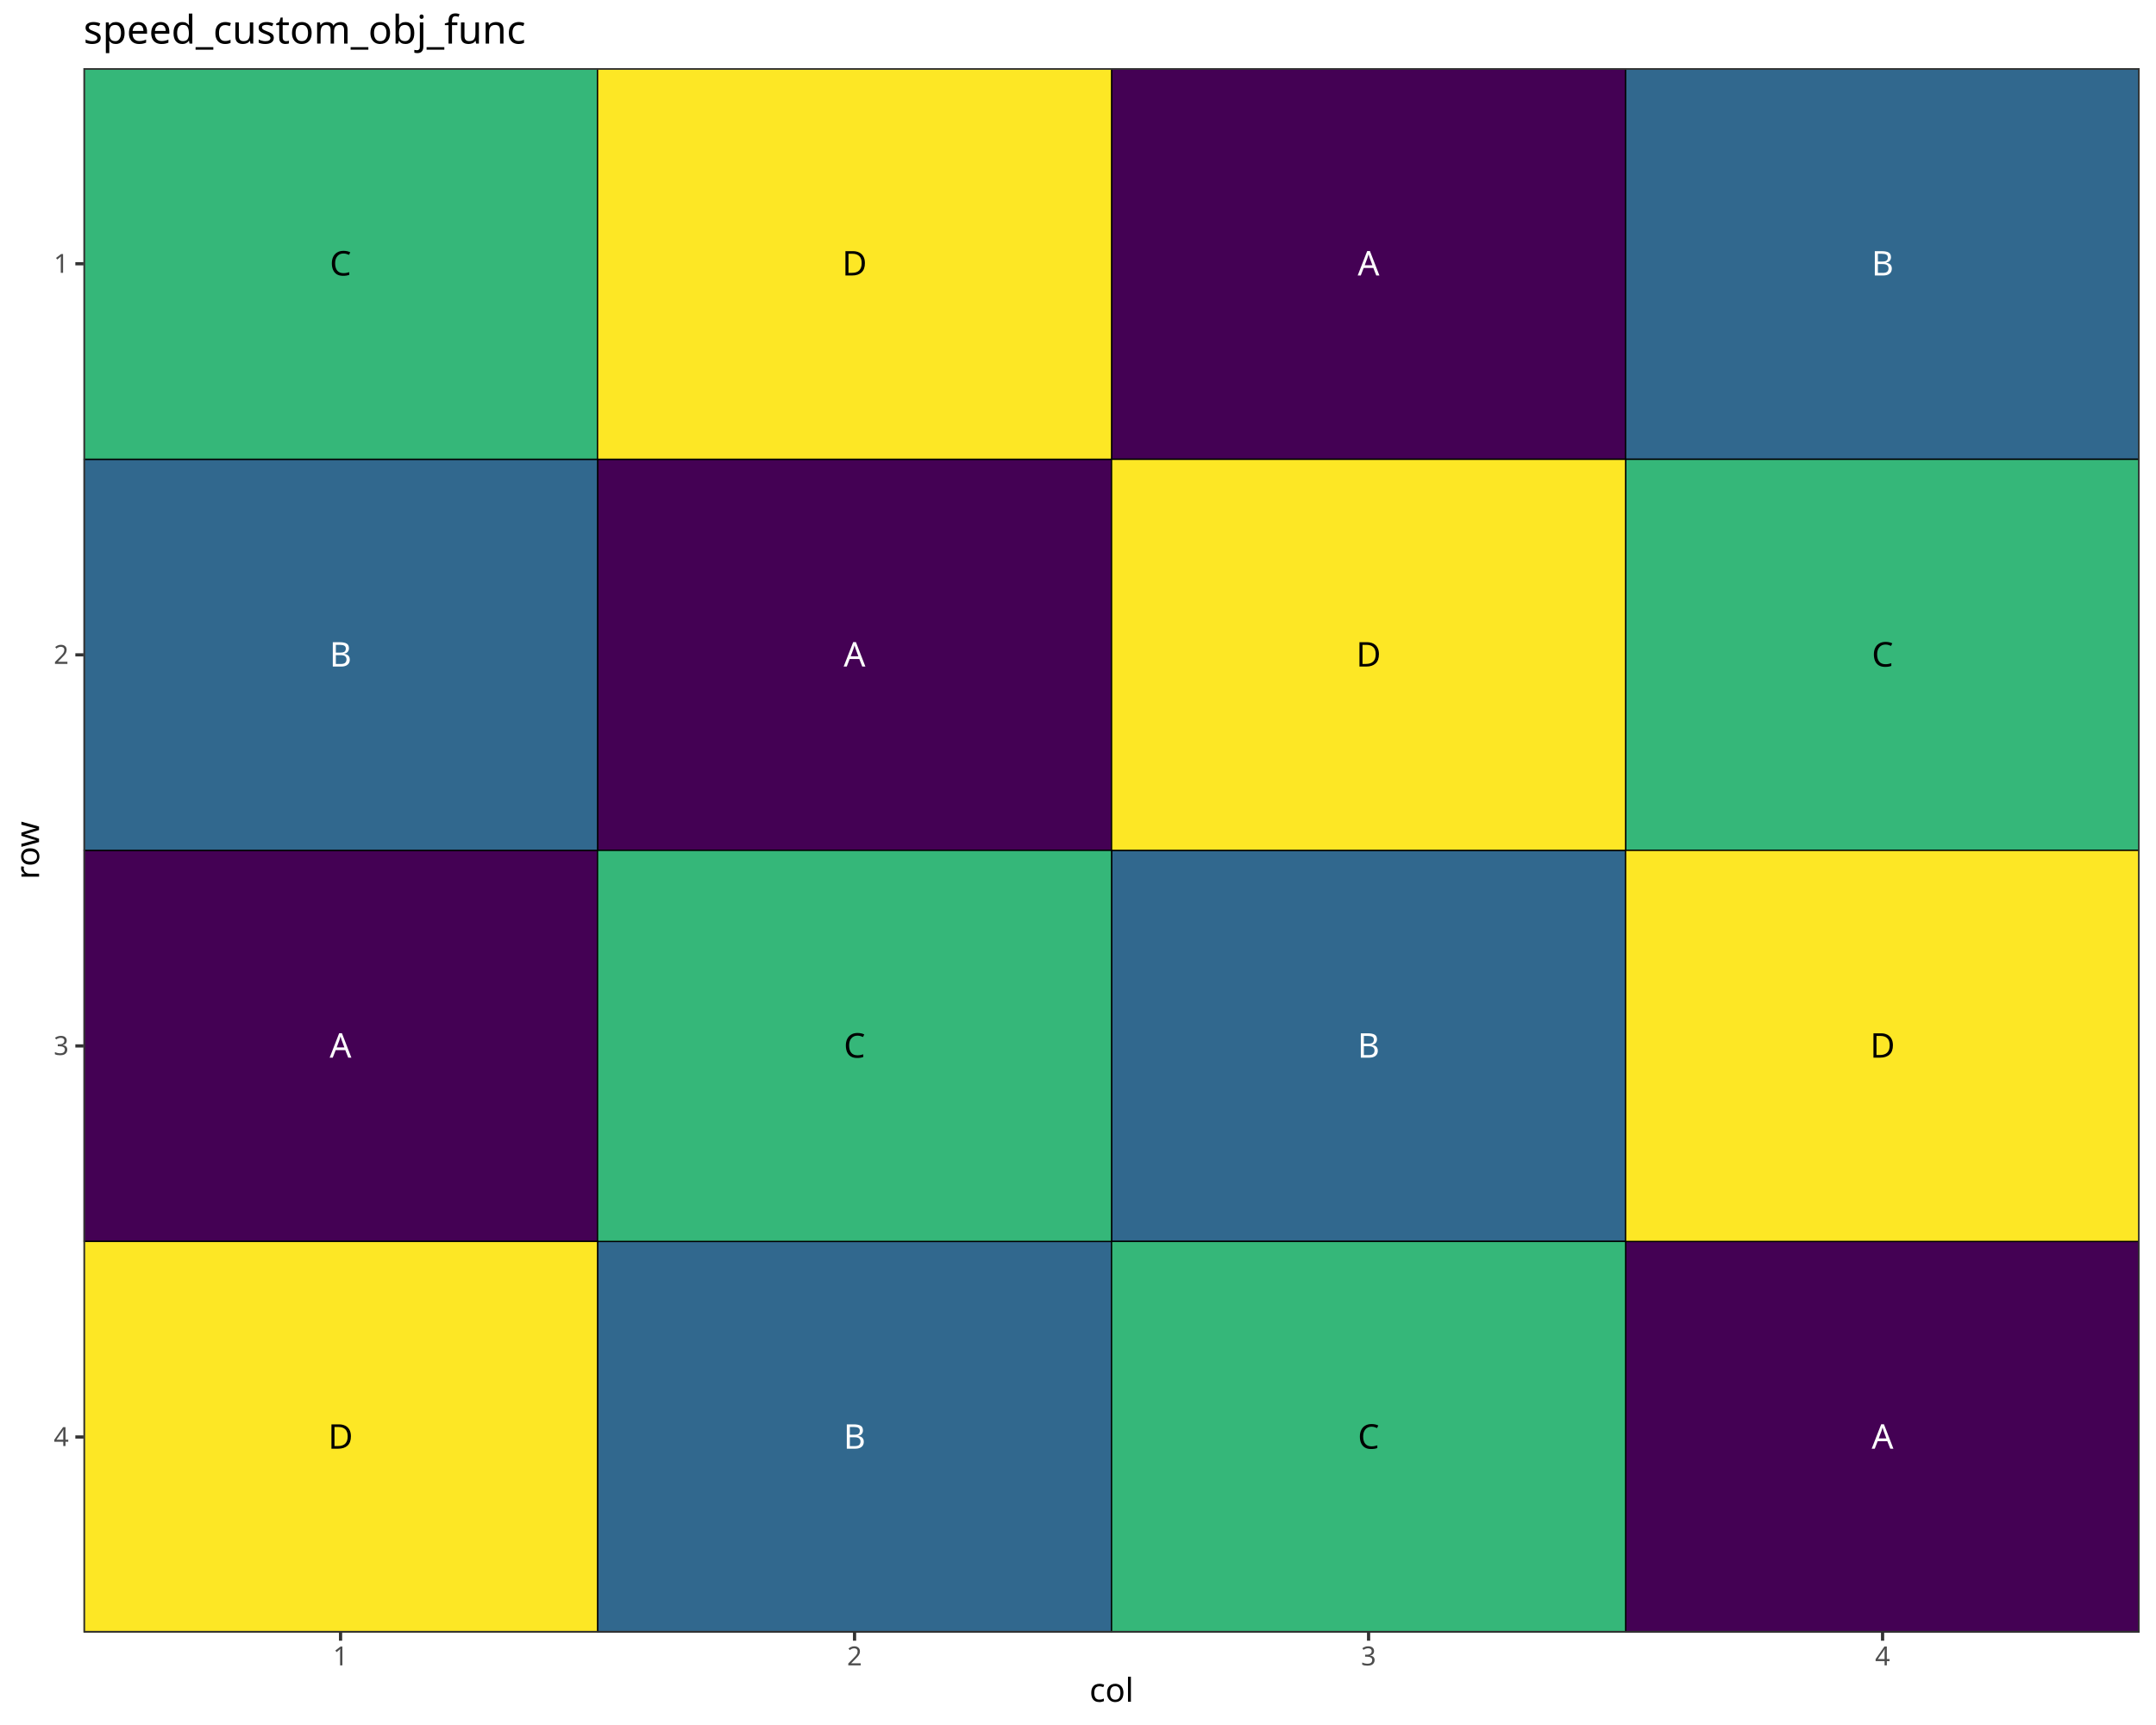
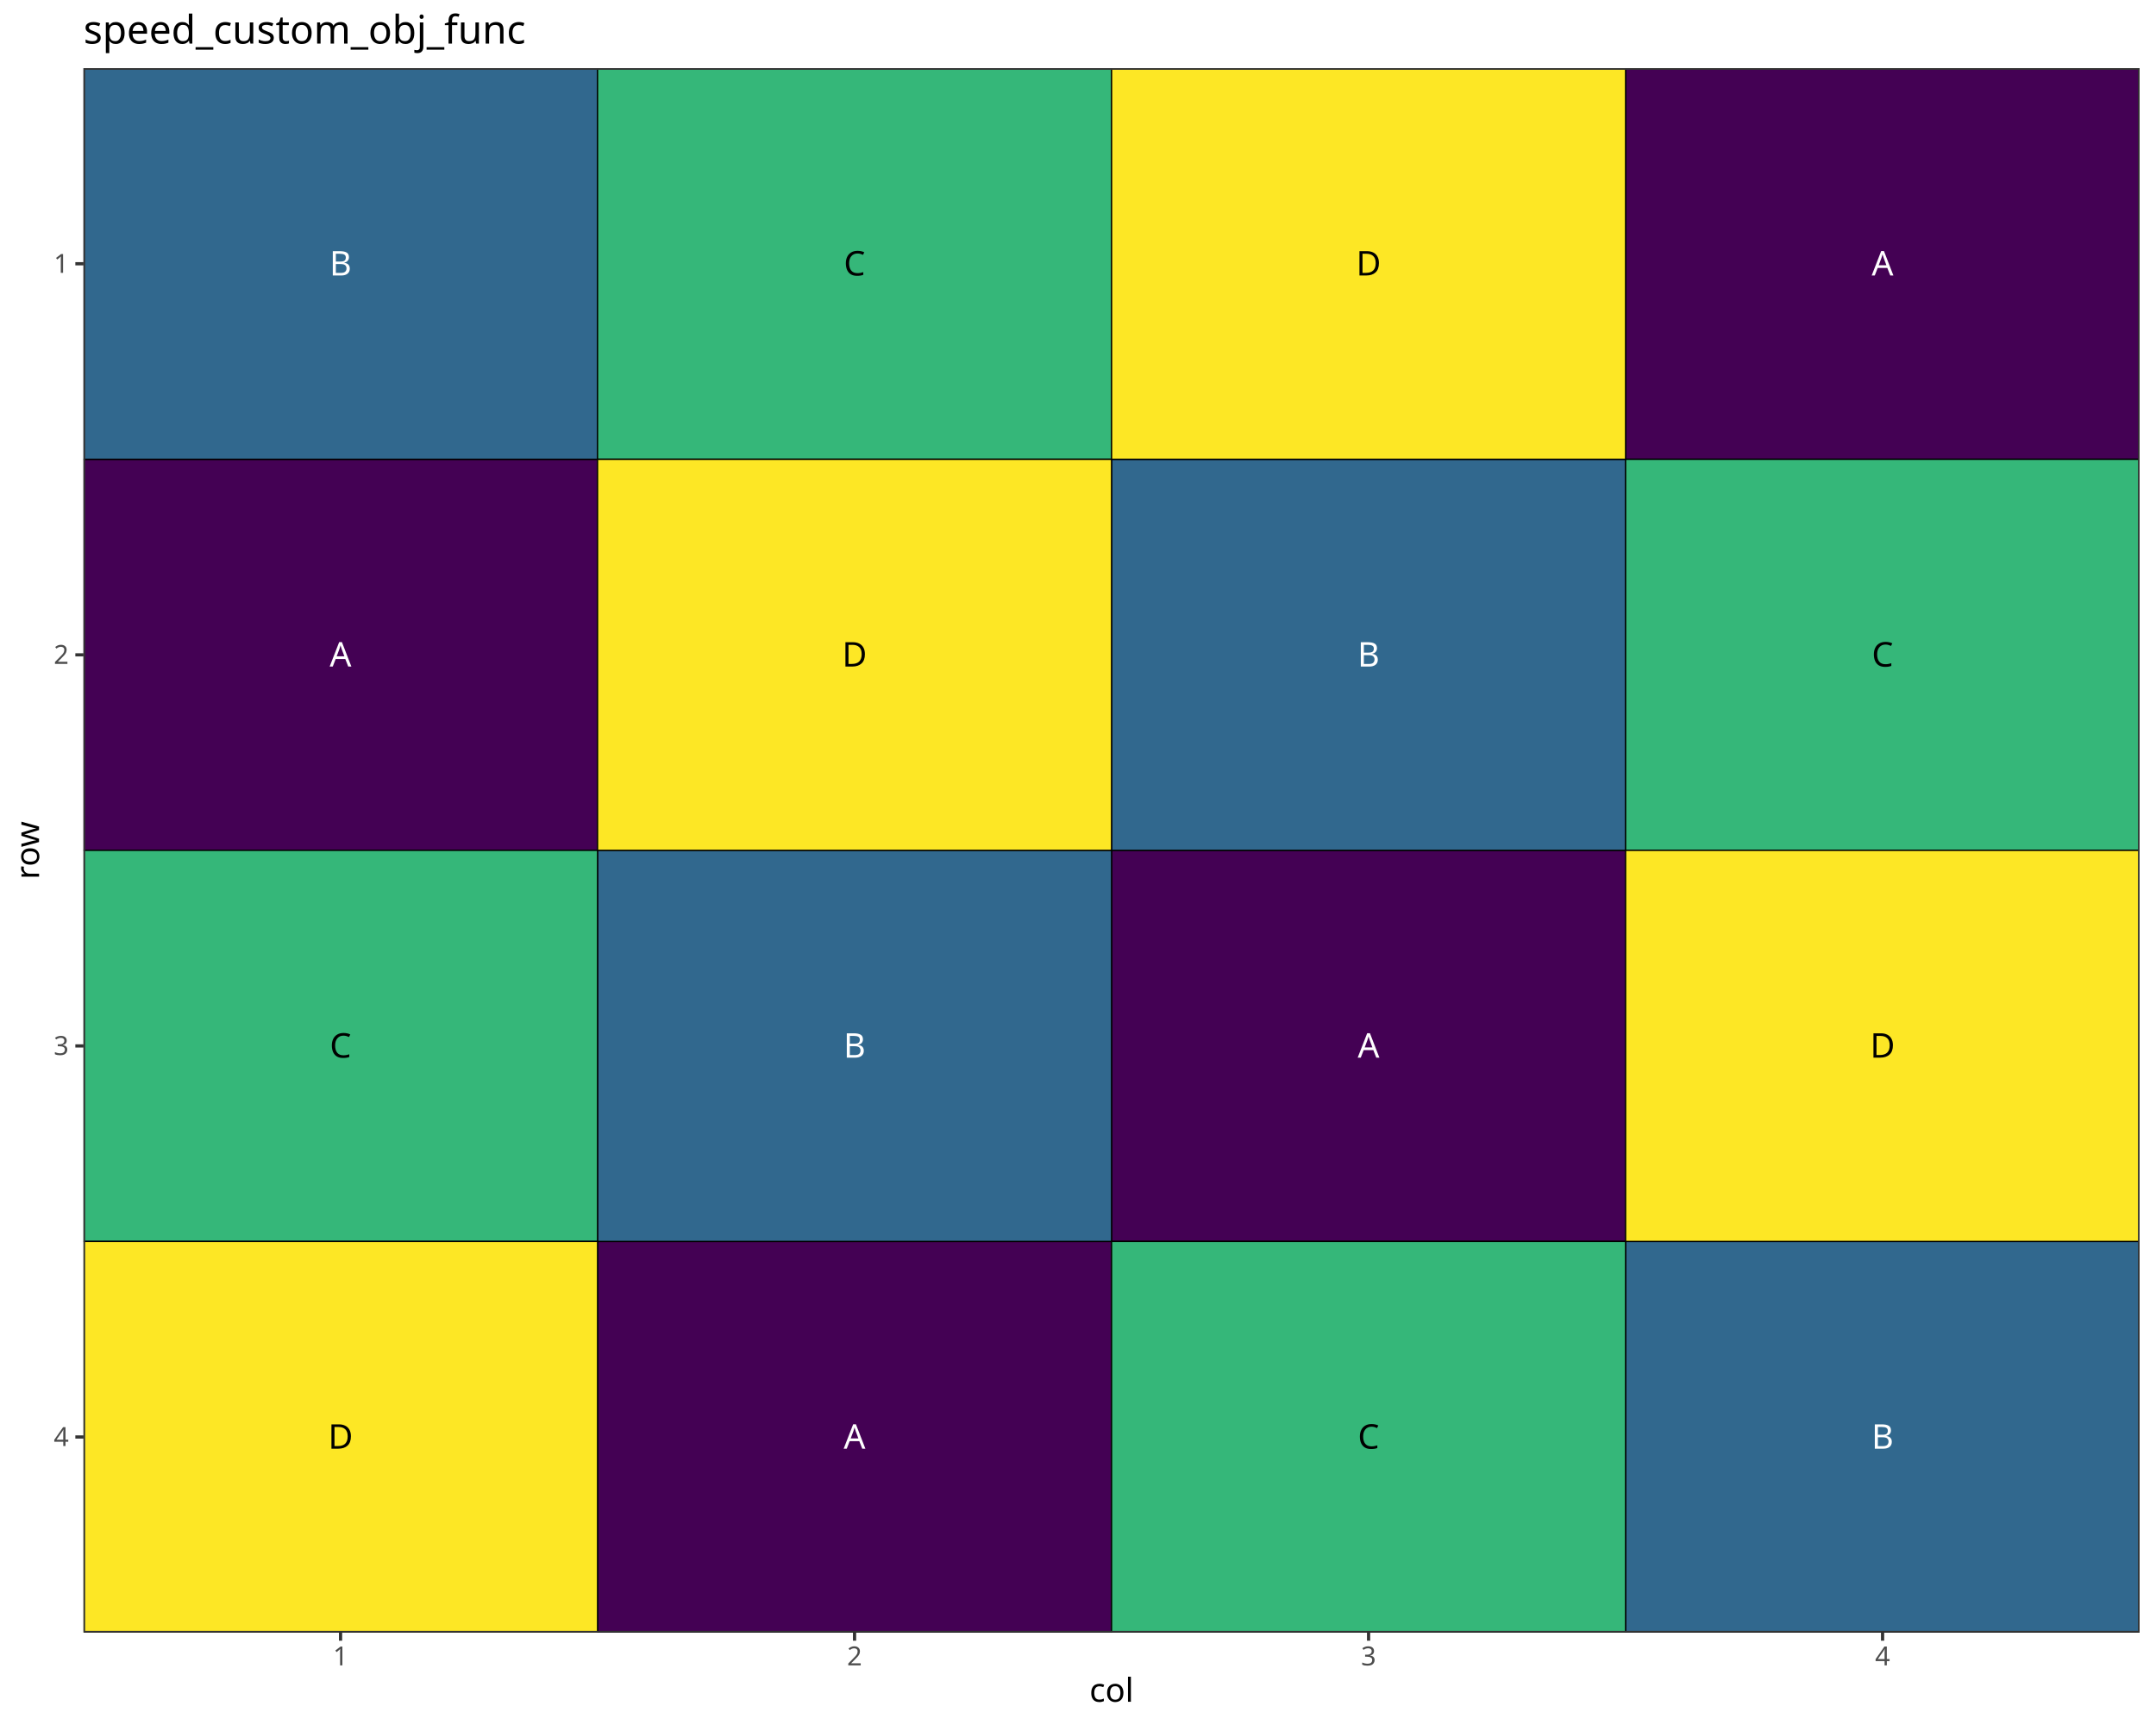
<svg xmlns="http://www.w3.org/2000/svg" class="svglite" data-engine-version="2.0" width="720.00pt" height="576.00pt" viewBox="0 0 720.00 576.00">
  <defs>
    <style type="text/css">
    .svglite line, .svglite polyline, .svglite polygon, .svglite path, .svglite rect, .svglite circle {
      fill: none;
      stroke: #000000;
      stroke-linecap: round;
      stroke-linejoin: round;
      stroke-miterlimit: 10.00;
    }
  </style>
  </defs>
  <rect width="100%" height="100%" style="stroke: none; fill: #FFFFFF;" />
  <defs>
    <clipPath id="cpMC4wMHw3MjAuMDB8MC4wMHw1NzYuMDA=">
      <rect x="0.00" y="0.00" width="720.00" height="576.00" />
    </clipPath>
  </defs>
  <g clip-path="url(#cpMC4wMHw3MjAuMDB8MC4wMHw1NzYuMDA=)">
    <rect x="0.00" y="0.00" width="720.00" height="576.00" style="stroke-width: 1.07; stroke: #FFFFFF; fill: #FFFFFF;" />
  </g>
  <defs>
    <clipPath id="cpMjcuOTB8NzE0LjUyfDIyLjc4fDU0NS4xMQ==">
      <rect x="27.90" y="22.78" width="686.62" height="522.33" />
    </clipPath>
  </defs>
  <g clip-path="url(#cpMjcuOTB8NzE0LjUyfDIyLjc4fDU0NS4xMQ==)">
    <rect x="27.90" y="22.78" width="686.62" height="522.33" style="stroke-width: 1.07; stroke: none; fill: #FFFFFF;" />
    <polyline points="27.90,22.78 714.52,22.78 " style="stroke-width: 0.53; stroke: #EBEBEB; stroke-linecap: butt;" />
    <polyline points="27.90,153.37 714.52,153.37 " style="stroke-width: 0.53; stroke: #EBEBEB; stroke-linecap: butt;" />
    <polyline points="27.90,283.95 714.52,283.95 " style="stroke-width: 0.53; stroke: #EBEBEB; stroke-linecap: butt;" />
    <polyline points="27.90,414.53 714.52,414.53 " style="stroke-width: 0.53; stroke: #EBEBEB; stroke-linecap: butt;" />
    <polyline points="27.90,545.11 714.52,545.11 " style="stroke-width: 0.53; stroke: #EBEBEB; stroke-linecap: butt;" />
    <polyline points="27.90,545.11 27.90,22.78 " style="stroke-width: 0.53; stroke: #EBEBEB; stroke-linecap: butt;" />
    <polyline points="199.55,545.11 199.55,22.78 " style="stroke-width: 0.53; stroke: #EBEBEB; stroke-linecap: butt;" />
    <polyline points="371.21,545.11 371.21,22.78 " style="stroke-width: 0.53; stroke: #EBEBEB; stroke-linecap: butt;" />
    <polyline points="542.87,545.11 542.87,22.78 " style="stroke-width: 0.53; stroke: #EBEBEB; stroke-linecap: butt;" />
    <polyline points="714.52,545.11 714.52,22.78 " style="stroke-width: 0.53; stroke: #EBEBEB; stroke-linecap: butt;" />
    <polyline points="27.90,88.07 714.52,88.07 " style="stroke-width: 1.07; stroke: #EBEBEB; stroke-linecap: butt;" />
    <polyline points="27.90,218.66 714.52,218.66 " style="stroke-width: 1.07; stroke: #EBEBEB; stroke-linecap: butt;" />
    <polyline points="27.90,349.24 714.52,349.24 " style="stroke-width: 1.07; stroke: #EBEBEB; stroke-linecap: butt;" />
    <polyline points="27.90,479.82 714.52,479.82 " style="stroke-width: 1.07; stroke: #EBEBEB; stroke-linecap: butt;" />
    <polyline points="113.73,545.11 113.73,22.78 " style="stroke-width: 1.07; stroke: #EBEBEB; stroke-linecap: butt;" />
    <polyline points="285.38,545.11 285.38,22.78 " style="stroke-width: 1.07; stroke: #EBEBEB; stroke-linecap: butt;" />
    <polyline points="457.04,545.11 457.04,22.78 " style="stroke-width: 1.07; stroke: #EBEBEB; stroke-linecap: butt;" />
    <polyline points="628.69,545.11 628.69,22.78 " style="stroke-width: 1.07; stroke: #EBEBEB; stroke-linecap: butt;" />
-     <rect x="27.90" y="283.95" width="171.66" height="130.58" style="stroke-width: 0.43; stroke-linecap: butt; stroke-linejoin: miter; fill: #440154;" />
-     <rect x="199.55" y="153.37" width="171.66" height="130.58" style="stroke-width: 0.43; stroke-linecap: butt; stroke-linejoin: miter; fill: #440154;" />
-     <rect x="371.21" y="22.78" width="171.66" height="130.58" style="stroke-width: 0.43; stroke-linecap: butt; stroke-linejoin: miter; fill: #440154;" />
-     <rect x="542.87" y="414.53" width="171.66" height="130.58" style="stroke-width: 0.43; stroke-linecap: butt; stroke-linejoin: miter; fill: #440154;" />
-     <rect x="27.90" y="153.37" width="171.66" height="130.58" style="stroke-width: 0.43; stroke-linecap: butt; stroke-linejoin: miter; fill: #31688E;" />
-     <rect x="199.55" y="414.53" width="171.66" height="130.58" style="stroke-width: 0.43; stroke-linecap: butt; stroke-linejoin: miter; fill: #31688E;" />
-     <rect x="371.21" y="283.95" width="171.66" height="130.58" style="stroke-width: 0.43; stroke-linecap: butt; stroke-linejoin: miter; fill: #31688E;" />
-     <rect x="542.87" y="22.78" width="171.66" height="130.58" style="stroke-width: 0.43; stroke-linecap: butt; stroke-linejoin: miter; fill: #31688E;" />
-     <rect x="27.90" y="22.78" width="171.66" height="130.58" style="stroke-width: 0.43; stroke-linecap: butt; stroke-linejoin: miter; fill: #35B779;" />
-     <rect x="199.55" y="283.95" width="171.66" height="130.58" style="stroke-width: 0.43; stroke-linecap: butt; stroke-linejoin: miter; fill: #35B779;" />
+     <rect x="27.90" y="153.37" width="171.66" height="130.58" style="stroke-width: 0.43; stroke-linecap: butt; stroke-linejoin: miter; fill: #440154;" />
+     <rect x="199.55" y="414.53" width="171.66" height="130.58" style="stroke-width: 0.43; stroke-linecap: butt; stroke-linejoin: miter; fill: #440154;" />
+     <rect x="371.21" y="283.95" width="171.66" height="130.58" style="stroke-width: 0.43; stroke-linecap: butt; stroke-linejoin: miter; fill: #440154;" />
+     <rect x="542.87" y="22.78" width="171.66" height="130.58" style="stroke-width: 0.43; stroke-linecap: butt; stroke-linejoin: miter; fill: #440154;" />
+     <rect x="27.90" y="22.78" width="171.66" height="130.58" style="stroke-width: 0.43; stroke-linecap: butt; stroke-linejoin: miter; fill: #31688E;" />
+     <rect x="199.55" y="283.95" width="171.66" height="130.58" style="stroke-width: 0.43; stroke-linecap: butt; stroke-linejoin: miter; fill: #31688E;" />
+     <rect x="371.21" y="153.37" width="171.66" height="130.58" style="stroke-width: 0.43; stroke-linecap: butt; stroke-linejoin: miter; fill: #31688E;" />
+     <rect x="542.87" y="414.53" width="171.66" height="130.58" style="stroke-width: 0.43; stroke-linecap: butt; stroke-linejoin: miter; fill: #31688E;" />
+     <rect x="27.90" y="283.95" width="171.66" height="130.58" style="stroke-width: 0.43; stroke-linecap: butt; stroke-linejoin: miter; fill: #35B779;" />
+     <rect x="199.55" y="22.78" width="171.66" height="130.58" style="stroke-width: 0.43; stroke-linecap: butt; stroke-linejoin: miter; fill: #35B779;" />
    <rect x="371.21" y="414.53" width="171.66" height="130.58" style="stroke-width: 0.43; stroke-linecap: butt; stroke-linejoin: miter; fill: #35B779;" />
    <rect x="542.87" y="153.37" width="171.66" height="130.58" style="stroke-width: 0.43; stroke-linecap: butt; stroke-linejoin: miter; fill: #35B779;" />
    <rect x="27.90" y="414.53" width="171.66" height="130.58" style="stroke-width: 0.43; stroke-linecap: butt; stroke-linejoin: miter; fill: #FDE725;" />
-     <rect x="199.55" y="22.78" width="171.66" height="130.58" style="stroke-width: 0.43; stroke-linecap: butt; stroke-linejoin: miter; fill: #FDE725;" />
-     <rect x="371.21" y="153.37" width="171.66" height="130.58" style="stroke-width: 0.43; stroke-linecap: butt; stroke-linejoin: miter; fill: #FDE725;" />
+     <rect x="199.55" y="153.37" width="171.66" height="130.58" style="stroke-width: 0.43; stroke-linecap: butt; stroke-linejoin: miter; fill: #FDE725;" />
+     <rect x="371.21" y="22.78" width="171.66" height="130.58" style="stroke-width: 0.43; stroke-linecap: butt; stroke-linejoin: miter; fill: #FDE725;" />
    <rect x="542.87" y="283.95" width="171.66" height="130.58" style="stroke-width: 0.43; stroke-linecap: butt; stroke-linejoin: miter; fill: #FDE725;" />
-     <text x="113.73" y="353.16" text-anchor="middle" style="font-size: 11.38px; fill: #FFFFFF; font-family: sans;" textLength="7.59px" lengthAdjust="spacingAndGlyphs">A</text>
-     <text x="285.38" y="222.57" text-anchor="middle" style="font-size: 11.38px; fill: #FFFFFF; font-family: sans;" textLength="7.59px" lengthAdjust="spacingAndGlyphs">A</text>
-     <text x="457.04" y="91.99" text-anchor="middle" style="font-size: 11.38px; fill: #FFFFFF; font-family: sans;" textLength="7.59px" lengthAdjust="spacingAndGlyphs">A</text>
-     <text x="628.69" y="483.74" text-anchor="middle" style="font-size: 11.38px; fill: #FFFFFF; font-family: sans;" textLength="7.59px" lengthAdjust="spacingAndGlyphs">A</text>
-     <text x="113.73" y="222.57" text-anchor="middle" style="font-size: 11.38px; fill: #FFFFFF; font-family: sans;" textLength="7.59px" lengthAdjust="spacingAndGlyphs">B</text>
-     <text x="285.38" y="483.74" text-anchor="middle" style="font-size: 11.38px; fill: #FFFFFF; font-family: sans;" textLength="7.59px" lengthAdjust="spacingAndGlyphs">B</text>
-     <text x="457.04" y="353.16" text-anchor="middle" style="font-size: 11.38px; fill: #FFFFFF; font-family: sans;" textLength="7.59px" lengthAdjust="spacingAndGlyphs">B</text>
-     <text x="628.69" y="91.99" text-anchor="middle" style="font-size: 11.38px; fill: #FFFFFF; font-family: sans;" textLength="7.59px" lengthAdjust="spacingAndGlyphs">B</text>
-     <text x="113.73" y="91.99" text-anchor="middle" style="font-size: 11.38px; font-family: sans;" textLength="8.22px" lengthAdjust="spacingAndGlyphs">C</text>
-     <text x="285.38" y="353.16" text-anchor="middle" style="font-size: 11.38px; font-family: sans;" textLength="8.22px" lengthAdjust="spacingAndGlyphs">C</text>
+     <text x="113.73" y="222.57" text-anchor="middle" style="font-size: 11.38px; fill: #FFFFFF; font-family: sans;" textLength="7.59px" lengthAdjust="spacingAndGlyphs">A</text>
+     <text x="285.38" y="483.74" text-anchor="middle" style="font-size: 11.38px; fill: #FFFFFF; font-family: sans;" textLength="7.59px" lengthAdjust="spacingAndGlyphs">A</text>
+     <text x="457.04" y="353.16" text-anchor="middle" style="font-size: 11.38px; fill: #FFFFFF; font-family: sans;" textLength="7.59px" lengthAdjust="spacingAndGlyphs">A</text>
+     <text x="628.69" y="91.99" text-anchor="middle" style="font-size: 11.38px; fill: #FFFFFF; font-family: sans;" textLength="7.59px" lengthAdjust="spacingAndGlyphs">A</text>
+     <text x="113.73" y="91.99" text-anchor="middle" style="font-size: 11.38px; fill: #FFFFFF; font-family: sans;" textLength="7.59px" lengthAdjust="spacingAndGlyphs">B</text>
+     <text x="285.38" y="353.16" text-anchor="middle" style="font-size: 11.38px; fill: #FFFFFF; font-family: sans;" textLength="7.59px" lengthAdjust="spacingAndGlyphs">B</text>
+     <text x="457.04" y="222.57" text-anchor="middle" style="font-size: 11.38px; fill: #FFFFFF; font-family: sans;" textLength="7.59px" lengthAdjust="spacingAndGlyphs">B</text>
+     <text x="628.69" y="483.74" text-anchor="middle" style="font-size: 11.38px; fill: #FFFFFF; font-family: sans;" textLength="7.59px" lengthAdjust="spacingAndGlyphs">B</text>
+     <text x="113.73" y="353.16" text-anchor="middle" style="font-size: 11.38px; font-family: sans;" textLength="8.22px" lengthAdjust="spacingAndGlyphs">C</text>
+     <text x="285.38" y="91.99" text-anchor="middle" style="font-size: 11.38px; font-family: sans;" textLength="8.22px" lengthAdjust="spacingAndGlyphs">C</text>
    <text x="457.04" y="483.74" text-anchor="middle" style="font-size: 11.38px; font-family: sans;" textLength="8.22px" lengthAdjust="spacingAndGlyphs">C</text>
    <text x="628.69" y="222.57" text-anchor="middle" style="font-size: 11.38px; font-family: sans;" textLength="8.22px" lengthAdjust="spacingAndGlyphs">C</text>
    <text x="113.73" y="483.74" text-anchor="middle" style="font-size: 11.38px; font-family: sans;" textLength="8.22px" lengthAdjust="spacingAndGlyphs">D</text>
-     <text x="285.38" y="91.99" text-anchor="middle" style="font-size: 11.38px; font-family: sans;" textLength="8.22px" lengthAdjust="spacingAndGlyphs">D</text>
-     <text x="457.04" y="222.57" text-anchor="middle" style="font-size: 11.38px; font-family: sans;" textLength="8.22px" lengthAdjust="spacingAndGlyphs">D</text>
+     <text x="285.38" y="222.57" text-anchor="middle" style="font-size: 11.38px; font-family: sans;" textLength="8.22px" lengthAdjust="spacingAndGlyphs">D</text>
+     <text x="457.04" y="91.99" text-anchor="middle" style="font-size: 11.38px; font-family: sans;" textLength="8.22px" lengthAdjust="spacingAndGlyphs">D</text>
    <text x="628.69" y="353.16" text-anchor="middle" style="font-size: 11.38px; font-family: sans;" textLength="8.22px" lengthAdjust="spacingAndGlyphs">D</text>
    <rect x="27.90" y="22.78" width="686.62" height="522.33" style="stroke-width: 1.07; stroke: #333333;" />
  </g>
  <g clip-path="url(#cpMC4wMHw3MjAuMDB8MC4wMHw1NzYuMDA=)">
    <text x="22.97" y="91.10" text-anchor="end" style="font-size: 8.80px; fill: #4D4D4D; font-family: sans;" textLength="4.89px" lengthAdjust="spacingAndGlyphs">1</text>
    <text x="22.97" y="221.68" text-anchor="end" style="font-size: 8.80px; fill: #4D4D4D; font-family: sans;" textLength="4.89px" lengthAdjust="spacingAndGlyphs">2</text>
    <text x="22.97" y="352.27" text-anchor="end" style="font-size: 8.80px; fill: #4D4D4D; font-family: sans;" textLength="4.89px" lengthAdjust="spacingAndGlyphs">3</text>
    <text x="22.97" y="482.85" text-anchor="end" style="font-size: 8.80px; fill: #4D4D4D; font-family: sans;" textLength="4.89px" lengthAdjust="spacingAndGlyphs">4</text>
    <polyline points="25.16,88.07 27.90,88.07 " style="stroke-width: 1.07; stroke: #333333; stroke-linecap: butt;" />
    <polyline points="25.16,218.66 27.90,218.66 " style="stroke-width: 1.07; stroke: #333333; stroke-linecap: butt;" />
    <polyline points="25.16,349.24 27.90,349.24 " style="stroke-width: 1.07; stroke: #333333; stroke-linecap: butt;" />
    <polyline points="25.16,479.82 27.90,479.82 " style="stroke-width: 1.07; stroke: #333333; stroke-linecap: butt;" />
    <polyline points="113.73,547.85 113.73,545.11 " style="stroke-width: 1.07; stroke: #333333; stroke-linecap: butt;" />
    <polyline points="285.38,547.85 285.38,545.11 " style="stroke-width: 1.07; stroke: #333333; stroke-linecap: butt;" />
    <polyline points="457.04,547.85 457.04,545.11 " style="stroke-width: 1.07; stroke: #333333; stroke-linecap: butt;" />
    <polyline points="628.69,547.85 628.69,545.11 " style="stroke-width: 1.07; stroke: #333333; stroke-linecap: butt;" />
    <text x="113.73" y="556.10" text-anchor="middle" style="font-size: 8.80px; fill: #4D4D4D; font-family: sans;" textLength="4.89px" lengthAdjust="spacingAndGlyphs">1</text>
    <text x="285.38" y="556.10" text-anchor="middle" style="font-size: 8.80px; fill: #4D4D4D; font-family: sans;" textLength="4.89px" lengthAdjust="spacingAndGlyphs">2</text>
    <text x="457.04" y="556.10" text-anchor="middle" style="font-size: 8.80px; fill: #4D4D4D; font-family: sans;" textLength="4.89px" lengthAdjust="spacingAndGlyphs">3</text>
    <text x="628.69" y="556.10" text-anchor="middle" style="font-size: 8.80px; fill: #4D4D4D; font-family: sans;" textLength="4.89px" lengthAdjust="spacingAndGlyphs">4</text>
    <text x="371.21" y="568.24" text-anchor="middle" style="font-size: 11.00px; font-family: sans;" textLength="14.06px" lengthAdjust="spacingAndGlyphs">col</text>
    <text transform="translate(13.05,283.95) rotate(-90)" text-anchor="middle" style="font-size: 11.00px; font-family: sans;" textLength="17.73px" lengthAdjust="spacingAndGlyphs">row</text>
    <text x="27.90" y="14.56" style="font-size: 13.20px; font-family: sans;" textLength="143.13px" lengthAdjust="spacingAndGlyphs">speed_custom_obj_func</text>
  </g>
</svg>
